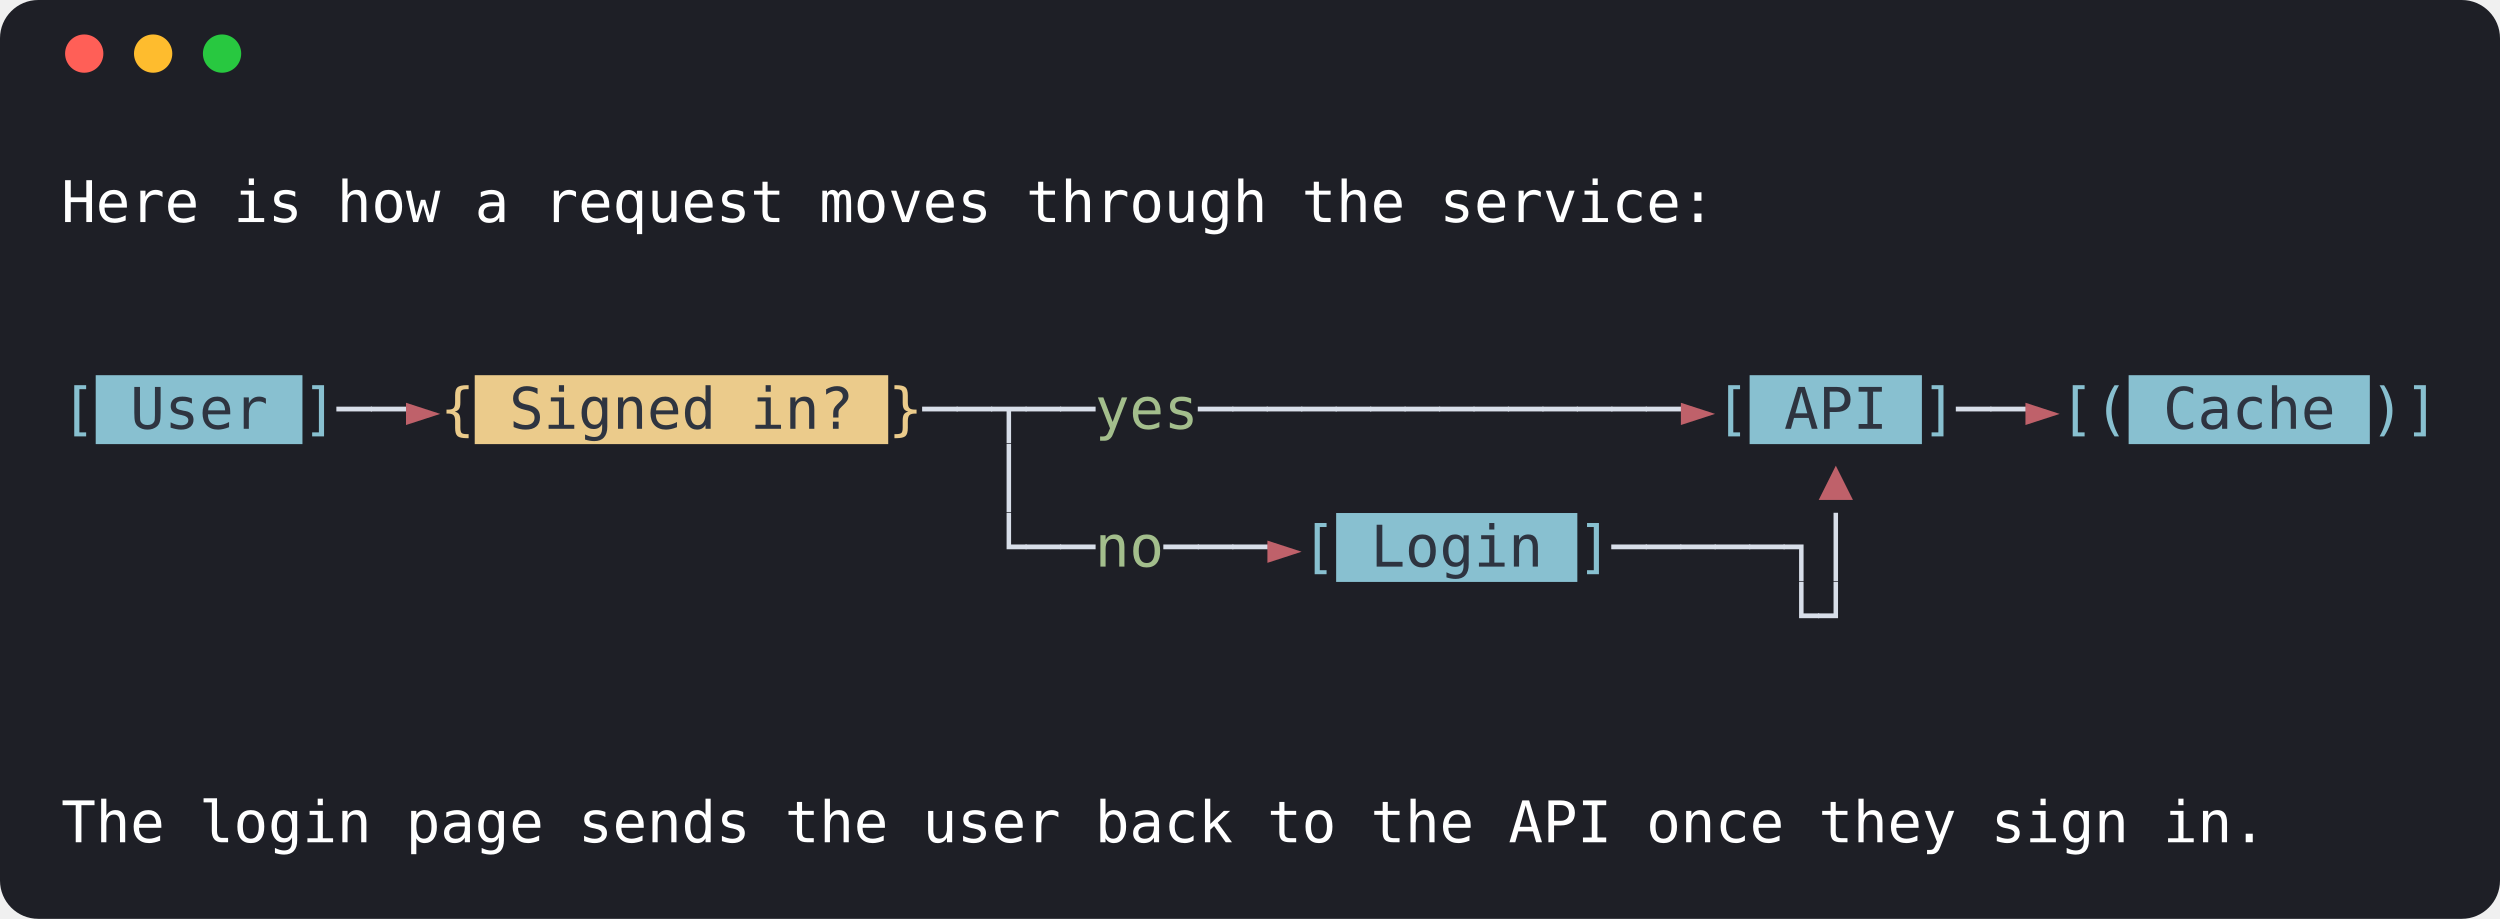
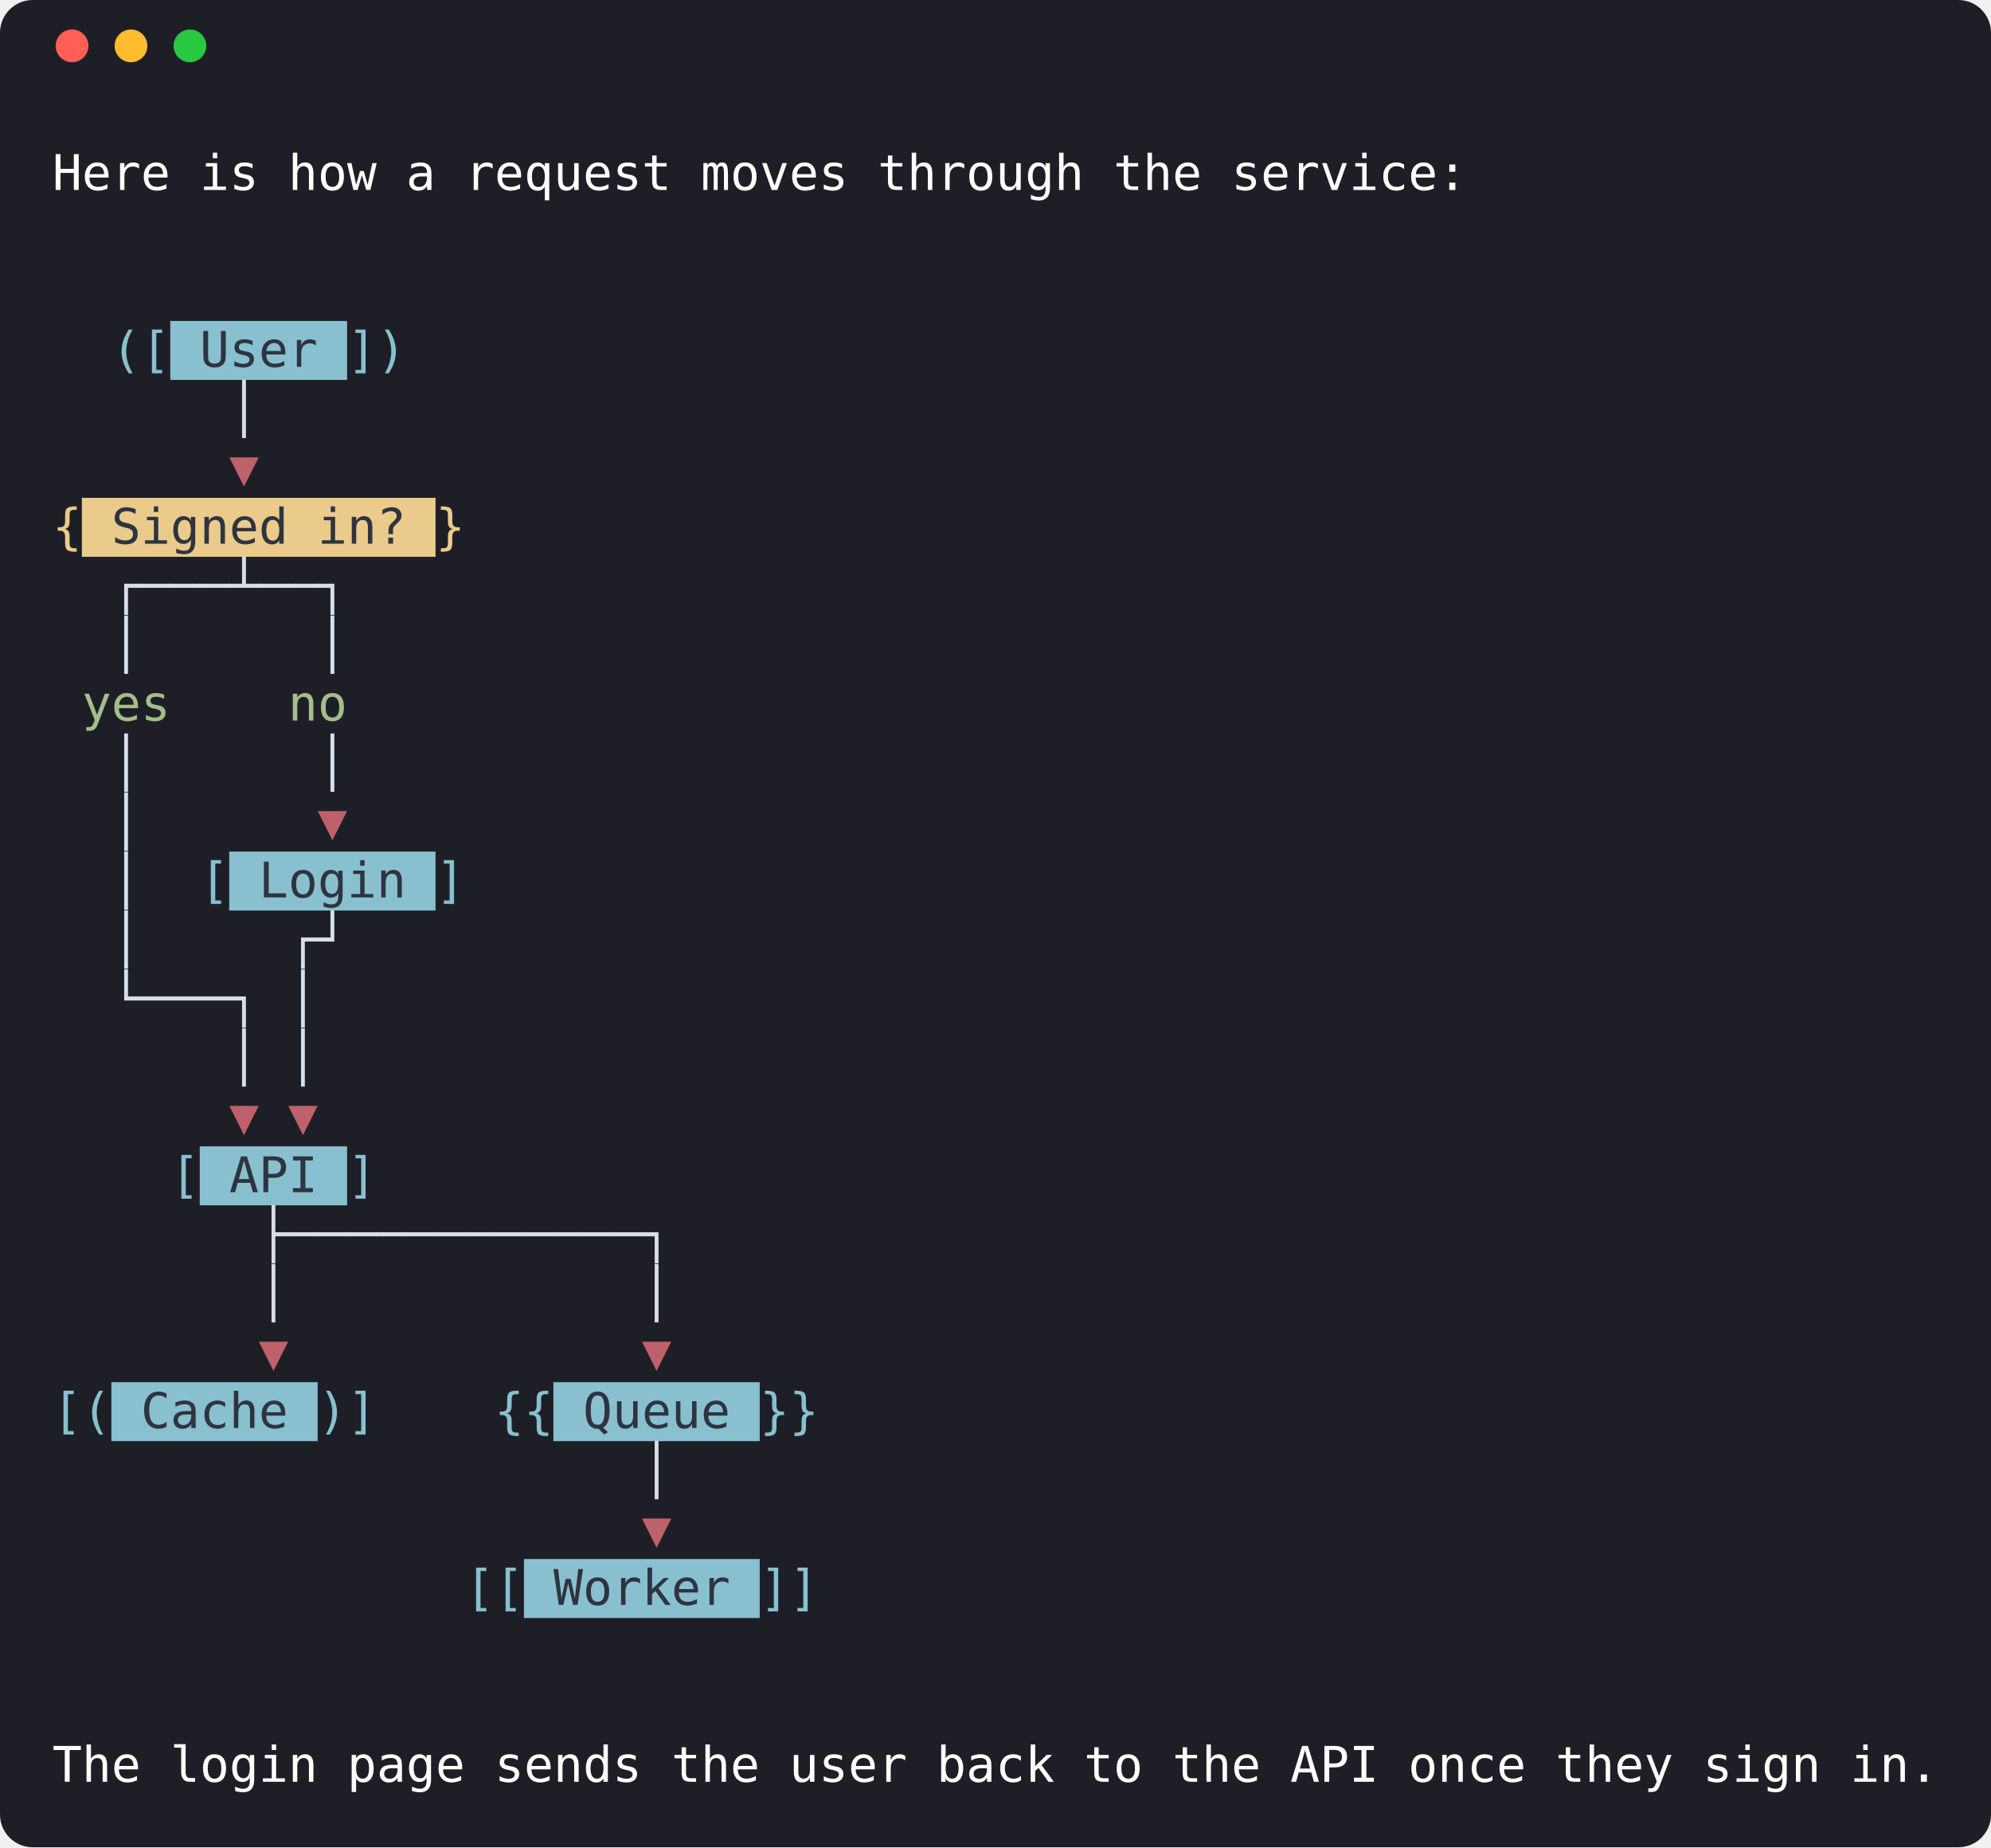
- <svg xmlns="http://www.w3.org/2000/svg" width="653" height="240" viewBox="0 0 653 240" role="img" aria-label="preview">
-   <rect width="653" height="240" rx="10" fill="#1e1f26" />
+ <svg xmlns="http://www.w3.org/2000/svg" width="608" height="564" viewBox="0 0 608 564" role="img" aria-label="preview">
+   <rect width="608" height="564" rx="10" fill="#1e1f26" />
  <circle cx="22" cy="14" r="5" fill="#ff5f57" />
  <circle cx="40" cy="14" r="5" fill="#febc2e" />
  <circle cx="58" cy="14" r="5" fill="#28c840" />
  <g transform="translate(16 44)" font-family="Menlo, Consolas, 'DejaVu Sans Mono', 'PingFang SC', 'Noto Sans Mono CJK SC', monospace" font-size="15">
-     <rect x="9" y="54" width="54" height="18" fill="#88C0D0" />
-     <rect x="108" y="54" width="108" height="18" fill="#EBCB8B" />
-     <rect x="441" y="54" width="45" height="18" fill="#88C0D0" />
-     <rect x="540" y="54" width="63" height="18" fill="#88C0D0" />
-     <rect x="333" y="90" width="63" height="18" fill="#88C0D0" />
+     <rect x="36" y="54" width="54" height="18" fill="#88C0D0" />
+     <rect x="9" y="108" width="108" height="18" fill="#EBCB8B" />
+     <rect x="54" y="216" width="63" height="18" fill="#88C0D0" />
+     <rect x="45" y="306" width="45" height="18" fill="#88C0D0" />
+     <rect x="18" y="378" width="63" height="18" fill="#88C0D0" />
+     <rect x="153" y="378" width="63" height="18" fill="#88C0D0" />
+     <rect x="144" y="432" width="72" height="18" fill="#88C0D0" />
    <text x="0" y="14" fill="#ffffff">H</text>
    <text x="9" y="14" fill="#ffffff">e</text>
    <text x="18" y="14" fill="#ffffff">r</text>
    <text x="27" y="14" fill="#ffffff">e</text>
    <text x="45" y="14" fill="#ffffff">i</text>
    <text x="54" y="14" fill="#ffffff">s</text>
    <text x="72" y="14" fill="#ffffff">h</text>
    <text x="81" y="14" fill="#ffffff">o</text>
    <text x="90" y="14" fill="#ffffff">w</text>
    <text x="108" y="14" fill="#ffffff">a</text>
    <text x="126" y="14" fill="#ffffff">r</text>
    <text x="135" y="14" fill="#ffffff">e</text>
    <text x="144" y="14" fill="#ffffff">q</text>
    <text x="153" y="14" fill="#ffffff">u</text>
    <text x="162" y="14" fill="#ffffff">e</text>
    <text x="171" y="14" fill="#ffffff">s</text>
    <text x="180" y="14" fill="#ffffff">t</text>
    <text x="198" y="14" fill="#ffffff">m</text>
    <text x="207" y="14" fill="#ffffff">o</text>
    <text x="216" y="14" fill="#ffffff">v</text>
    <text x="225" y="14" fill="#ffffff">e</text>
    <text x="234" y="14" fill="#ffffff">s</text>
    <text x="252" y="14" fill="#ffffff">t</text>
    <text x="261" y="14" fill="#ffffff">h</text>
    <text x="270" y="14" fill="#ffffff">r</text>
    <text x="279" y="14" fill="#ffffff">o</text>
    <text x="288" y="14" fill="#ffffff">u</text>
    <text x="297" y="14" fill="#ffffff">g</text>
    <text x="306" y="14" fill="#ffffff">h</text>
    <text x="324" y="14" fill="#ffffff">t</text>
    <text x="333" y="14" fill="#ffffff">h</text>
    <text x="342" y="14" fill="#ffffff">e</text>
    <text x="360" y="14" fill="#ffffff">s</text>
    <text x="369" y="14" fill="#ffffff">e</text>
    <text x="378" y="14" fill="#ffffff">r</text>
    <text x="387" y="14" fill="#ffffff">v</text>
    <text x="396" y="14" fill="#ffffff">i</text>
    <text x="405" y="14" fill="#ffffff">c</text>
    <text x="414" y="14" fill="#ffffff">e</text>
    <text x="423" y="14" fill="#ffffff">:</text>
-     <text x="0" y="68" fill="#88C0D0">[</text>
-     <text x="18" y="68" fill="#2E3440">U</text>
-     <text x="27" y="68" fill="#2E3440">s</text>
-     <text x="36" y="68" fill="#2E3440">e</text>
-     <text x="45" y="68" fill="#2E3440">r</text>
-     <text x="63" y="68" fill="#88C0D0">]</text>
-     <text x="72" y="68" fill="#D8DEE9">─</text>
-     <text x="81" y="68" fill="#D8DEE9">─</text>
-     <text x="90" y="68" fill="#BF616A">►</text>
-     <text x="99" y="68" fill="#EBCB8B">{</text>
-     <text x="117" y="68" fill="#2E3440">S</text>
-     <text x="126" y="68" fill="#2E3440">i</text>
-     <text x="135" y="68" fill="#2E3440">g</text>
-     <text x="144" y="68" fill="#2E3440">n</text>
-     <text x="153" y="68" fill="#2E3440">e</text>
-     <text x="162" y="68" fill="#2E3440">d</text>
-     <text x="180" y="68" fill="#2E3440">i</text>
-     <text x="189" y="68" fill="#2E3440">n</text>
-     <text x="198" y="68" fill="#2E3440">?</text>
-     <text x="216" y="68" fill="#EBCB8B">}</text>
-     <text x="225" y="68" fill="#D8DEE9">─</text>
-     <text x="234" y="68" fill="#D8DEE9">─</text>
-     <text x="243" y="68" fill="#D8DEE9">┬</text>
-     <text x="252" y="68" fill="#D8DEE9">─</text>
-     <text x="261" y="68" fill="#D8DEE9">─</text>
-     <text x="270" y="68" fill="#A3BE8C">y</text>
-     <text x="279" y="68" fill="#A3BE8C">e</text>
-     <text x="288" y="68" fill="#A3BE8C">s</text>
-     <text x="297" y="68" fill="#D8DEE9">─</text>
-     <text x="306" y="68" fill="#D8DEE9">─</text>
-     <text x="315" y="68" fill="#D8DEE9">─</text>
-     <text x="324" y="68" fill="#D8DEE9">─</text>
-     <text x="333" y="68" fill="#D8DEE9">─</text>
-     <text x="342" y="68" fill="#D8DEE9">─</text>
-     <text x="351" y="68" fill="#D8DEE9">─</text>
-     <text x="360" y="68" fill="#D8DEE9">─</text>
-     <text x="369" y="68" fill="#D8DEE9">─</text>
-     <text x="378" y="68" fill="#D8DEE9">─</text>
-     <text x="387" y="68" fill="#D8DEE9">─</text>
-     <text x="396" y="68" fill="#D8DEE9">─</text>
-     <text x="405" y="68" fill="#D8DEE9">─</text>
-     <text x="414" y="68" fill="#D8DEE9">─</text>
-     <text x="423" y="68" fill="#BF616A">►</text>
-     <text x="432" y="68" fill="#88C0D0">[</text>
-     <text x="450" y="68" fill="#2E3440">A</text>
-     <text x="459" y="68" fill="#2E3440">P</text>
-     <text x="468" y="68" fill="#2E3440">I</text>
-     <text x="486" y="68" fill="#88C0D0">]</text>
-     <text x="495" y="68" fill="#D8DEE9">─</text>
-     <text x="504" y="68" fill="#D8DEE9">─</text>
-     <text x="513" y="68" fill="#BF616A">►</text>
-     <text x="522" y="68" fill="#88C0D0">[</text>
-     <text x="531" y="68" fill="#88C0D0">(</text>
-     <text x="549" y="68" fill="#2E3440">C</text>
-     <text x="558" y="68" fill="#2E3440">a</text>
-     <text x="567" y="68" fill="#2E3440">c</text>
-     <text x="576" y="68" fill="#2E3440">h</text>
-     <text x="585" y="68" fill="#2E3440">e</text>
-     <text x="603" y="68" fill="#88C0D0">)</text>
-     <text x="612" y="68" fill="#88C0D0">]</text>
-     <text x="243" y="86" fill="#D8DEE9">│</text>
-     <text x="459" y="86" fill="#BF616A">▲</text>
-     <text x="243" y="104" fill="#D8DEE9">└</text>
-     <text x="252" y="104" fill="#D8DEE9">─</text>
-     <text x="261" y="104" fill="#D8DEE9">─</text>
-     <text x="270" y="104" fill="#A3BE8C">n</text>
-     <text x="279" y="104" fill="#A3BE8C">o</text>
-     <text x="288" y="104" fill="#D8DEE9">─</text>
-     <text x="297" y="104" fill="#D8DEE9">─</text>
-     <text x="306" y="104" fill="#D8DEE9">─</text>
-     <text x="315" y="104" fill="#BF616A">►</text>
-     <text x="324" y="104" fill="#88C0D0">[</text>
-     <text x="342" y="104" fill="#2E3440">L</text>
-     <text x="351" y="104" fill="#2E3440">o</text>
-     <text x="360" y="104" fill="#2E3440">g</text>
-     <text x="369" y="104" fill="#2E3440">i</text>
-     <text x="378" y="104" fill="#2E3440">n</text>
-     <text x="396" y="104" fill="#88C0D0">]</text>
-     <text x="405" y="104" fill="#D8DEE9">─</text>
-     <text x="414" y="104" fill="#D8DEE9">─</text>
-     <text x="423" y="104" fill="#D8DEE9">─</text>
-     <text x="432" y="104" fill="#D8DEE9">─</text>
-     <text x="441" y="104" fill="#D8DEE9">─</text>
-     <text x="450" y="104" fill="#D8DEE9">┐</text>
-     <text x="459" y="104" fill="#D8DEE9">│</text>
-     <text x="450" y="122" fill="#D8DEE9">└</text>
-     <text x="459" y="122" fill="#D8DEE9">┘</text>
-     <text x="0" y="176" fill="#ffffff">T</text>
-     <text x="9" y="176" fill="#ffffff">h</text>
-     <text x="18" y="176" fill="#ffffff">e</text>
-     <text x="36" y="176" fill="#ffffff">l</text>
-     <text x="45" y="176" fill="#ffffff">o</text>
-     <text x="54" y="176" fill="#ffffff">g</text>
-     <text x="63" y="176" fill="#ffffff">i</text>
-     <text x="72" y="176" fill="#ffffff">n</text>
-     <text x="90" y="176" fill="#ffffff">p</text>
-     <text x="99" y="176" fill="#ffffff">a</text>
-     <text x="108" y="176" fill="#ffffff">g</text>
-     <text x="117" y="176" fill="#ffffff">e</text>
-     <text x="135" y="176" fill="#ffffff">s</text>
-     <text x="144" y="176" fill="#ffffff">e</text>
-     <text x="153" y="176" fill="#ffffff">n</text>
-     <text x="162" y="176" fill="#ffffff">d</text>
-     <text x="171" y="176" fill="#ffffff">s</text>
-     <text x="189" y="176" fill="#ffffff">t</text>
-     <text x="198" y="176" fill="#ffffff">h</text>
-     <text x="207" y="176" fill="#ffffff">e</text>
-     <text x="225" y="176" fill="#ffffff">u</text>
-     <text x="234" y="176" fill="#ffffff">s</text>
-     <text x="243" y="176" fill="#ffffff">e</text>
-     <text x="252" y="176" fill="#ffffff">r</text>
-     <text x="270" y="176" fill="#ffffff">b</text>
-     <text x="279" y="176" fill="#ffffff">a</text>
-     <text x="288" y="176" fill="#ffffff">c</text>
-     <text x="297" y="176" fill="#ffffff">k</text>
-     <text x="315" y="176" fill="#ffffff">t</text>
-     <text x="324" y="176" fill="#ffffff">o</text>
-     <text x="342" y="176" fill="#ffffff">t</text>
-     <text x="351" y="176" fill="#ffffff">h</text>
-     <text x="360" y="176" fill="#ffffff">e</text>
-     <text x="378" y="176" fill="#ffffff">A</text>
-     <text x="387" y="176" fill="#ffffff">P</text>
-     <text x="396" y="176" fill="#ffffff">I</text>
-     <text x="414" y="176" fill="#ffffff">o</text>
-     <text x="423" y="176" fill="#ffffff">n</text>
-     <text x="432" y="176" fill="#ffffff">c</text>
-     <text x="441" y="176" fill="#ffffff">e</text>
-     <text x="459" y="176" fill="#ffffff">t</text>
-     <text x="468" y="176" fill="#ffffff">h</text>
-     <text x="477" y="176" fill="#ffffff">e</text>
-     <text x="486" y="176" fill="#ffffff">y</text>
-     <text x="504" y="176" fill="#ffffff">s</text>
-     <text x="513" y="176" fill="#ffffff">i</text>
-     <text x="522" y="176" fill="#ffffff">g</text>
-     <text x="531" y="176" fill="#ffffff">n</text>
-     <text x="549" y="176" fill="#ffffff">i</text>
-     <text x="558" y="176" fill="#ffffff">n</text>
-     <text x="567" y="176" fill="#ffffff">.</text>
+     <text x="18" y="68" fill="#88C0D0">(</text>
+     <text x="27" y="68" fill="#88C0D0">[</text>
+     <text x="45" y="68" fill="#2E3440">U</text>
+     <text x="54" y="68" fill="#2E3440">s</text>
+     <text x="63" y="68" fill="#2E3440">e</text>
+     <text x="72" y="68" fill="#2E3440">r</text>
+     <text x="90" y="68" fill="#88C0D0">]</text>
+     <text x="99" y="68" fill="#88C0D0">)</text>
+     <text x="54" y="86" fill="#D8DEE9">│</text>
+     <text x="54" y="104" fill="#BF616A">▼</text>
+     <text x="0" y="122" fill="#EBCB8B">{</text>
+     <text x="18" y="122" fill="#2E3440">S</text>
+     <text x="27" y="122" fill="#2E3440">i</text>
+     <text x="36" y="122" fill="#2E3440">g</text>
+     <text x="45" y="122" fill="#2E3440">n</text>
+     <text x="54" y="122" fill="#2E3440">e</text>
+     <text x="63" y="122" fill="#2E3440">d</text>
+     <text x="81" y="122" fill="#2E3440">i</text>
+     <text x="90" y="122" fill="#2E3440">n</text>
+     <text x="99" y="122" fill="#2E3440">?</text>
+     <text x="117" y="122" fill="#EBCB8B">}</text>
+     <text x="18" y="140" fill="#D8DEE9">┌</text>
+     <text x="27" y="140" fill="#D8DEE9">─</text>
+     <text x="36" y="140" fill="#D8DEE9">─</text>
+     <text x="45" y="140" fill="#D8DEE9">─</text>
+     <text x="54" y="140" fill="#D8DEE9">┴</text>
+     <text x="63" y="140" fill="#D8DEE9">─</text>
+     <text x="72" y="140" fill="#D8DEE9">─</text>
+     <text x="81" y="140" fill="#D8DEE9">┐</text>
+     <text x="18" y="158" fill="#D8DEE9">│</text>
+     <text x="81" y="158" fill="#D8DEE9">│</text>
+     <text x="9" y="176" fill="#A3BE8C">y</text>
+     <text x="18" y="176" fill="#A3BE8C">e</text>
+     <text x="27" y="176" fill="#A3BE8C">s</text>
+     <text x="72" y="176" fill="#A3BE8C">n</text>
+     <text x="81" y="176" fill="#A3BE8C">o</text>
+     <text x="18" y="194" fill="#D8DEE9">│</text>
+     <text x="81" y="194" fill="#D8DEE9">│</text>
+     <text x="18" y="212" fill="#D8DEE9">│</text>
+     <text x="81" y="212" fill="#BF616A">▼</text>
+     <text x="18" y="230" fill="#D8DEE9">│</text>
+     <text x="45" y="230" fill="#88C0D0">[</text>
+     <text x="63" y="230" fill="#2E3440">L</text>
+     <text x="72" y="230" fill="#2E3440">o</text>
+     <text x="81" y="230" fill="#2E3440">g</text>
+     <text x="90" y="230" fill="#2E3440">i</text>
+     <text x="99" y="230" fill="#2E3440">n</text>
+     <text x="117" y="230" fill="#88C0D0">]</text>
+     <text x="18" y="248" fill="#D8DEE9">│</text>
+     <text x="72" y="248" fill="#D8DEE9">┌</text>
+     <text x="81" y="248" fill="#D8DEE9">┘</text>
+     <text x="18" y="266" fill="#D8DEE9">└</text>
+     <text x="27" y="266" fill="#D8DEE9">─</text>
+     <text x="36" y="266" fill="#D8DEE9">─</text>
+     <text x="45" y="266" fill="#D8DEE9">─</text>
+     <text x="54" y="266" fill="#D8DEE9">┐</text>
+     <text x="72" y="266" fill="#D8DEE9">│</text>
+     <text x="54" y="284" fill="#D8DEE9">│</text>
+     <text x="72" y="284" fill="#D8DEE9">│</text>
+     <text x="54" y="302" fill="#BF616A">▼</text>
+     <text x="72" y="302" fill="#BF616A">▼</text>
+     <text x="36" y="320" fill="#88C0D0">[</text>
+     <text x="54" y="320" fill="#2E3440">A</text>
+     <text x="63" y="320" fill="#2E3440">P</text>
+     <text x="72" y="320" fill="#2E3440">I</text>
+     <text x="90" y="320" fill="#88C0D0">]</text>
+     <text x="63" y="338" fill="#D8DEE9">├</text>
+     <text x="72" y="338" fill="#D8DEE9">─</text>
+     <text x="81" y="338" fill="#D8DEE9">─</text>
+     <text x="90" y="338" fill="#D8DEE9">─</text>
+     <text x="99" y="338" fill="#D8DEE9">─</text>
+     <text x="108" y="338" fill="#D8DEE9">─</text>
+     <text x="117" y="338" fill="#D8DEE9">─</text>
+     <text x="126" y="338" fill="#D8DEE9">─</text>
+     <text x="135" y="338" fill="#D8DEE9">─</text>
+     <text x="144" y="338" fill="#D8DEE9">─</text>
+     <text x="153" y="338" fill="#D8DEE9">─</text>
+     <text x="162" y="338" fill="#D8DEE9">─</text>
+     <text x="171" y="338" fill="#D8DEE9">─</text>
+     <text x="180" y="338" fill="#D8DEE9">┐</text>
+     <text x="63" y="356" fill="#D8DEE9">│</text>
+     <text x="180" y="356" fill="#D8DEE9">│</text>
+     <text x="63" y="374" fill="#BF616A">▼</text>
+     <text x="180" y="374" fill="#BF616A">▼</text>
+     <text x="0" y="392" fill="#88C0D0">[</text>
+     <text x="9" y="392" fill="#88C0D0">(</text>
+     <text x="27" y="392" fill="#2E3440">C</text>
+     <text x="36" y="392" fill="#2E3440">a</text>
+     <text x="45" y="392" fill="#2E3440">c</text>
+     <text x="54" y="392" fill="#2E3440">h</text>
+     <text x="63" y="392" fill="#2E3440">e</text>
+     <text x="81" y="392" fill="#88C0D0">)</text>
+     <text x="90" y="392" fill="#88C0D0">]</text>
+     <text x="135" y="392" fill="#88C0D0">{</text>
+     <text x="144" y="392" fill="#88C0D0">{</text>
+     <text x="162" y="392" fill="#2E3440">Q</text>
+     <text x="171" y="392" fill="#2E3440">u</text>
+     <text x="180" y="392" fill="#2E3440">e</text>
+     <text x="189" y="392" fill="#2E3440">u</text>
+     <text x="198" y="392" fill="#2E3440">e</text>
+     <text x="216" y="392" fill="#88C0D0">}</text>
+     <text x="225" y="392" fill="#88C0D0">}</text>
+     <text x="180" y="410" fill="#D8DEE9">│</text>
+     <text x="180" y="428" fill="#BF616A">▼</text>
+     <text x="126" y="446" fill="#88C0D0">[</text>
+     <text x="135" y="446" fill="#88C0D0">[</text>
+     <text x="153" y="446" fill="#2E3440">W</text>
+     <text x="162" y="446" fill="#2E3440">o</text>
+     <text x="171" y="446" fill="#2E3440">r</text>
+     <text x="180" y="446" fill="#2E3440">k</text>
+     <text x="189" y="446" fill="#2E3440">e</text>
+     <text x="198" y="446" fill="#2E3440">r</text>
+     <text x="216" y="446" fill="#88C0D0">]</text>
+     <text x="225" y="446" fill="#88C0D0">]</text>
+     <text x="0" y="500" fill="#ffffff">T</text>
+     <text x="9" y="500" fill="#ffffff">h</text>
+     <text x="18" y="500" fill="#ffffff">e</text>
+     <text x="36" y="500" fill="#ffffff">l</text>
+     <text x="45" y="500" fill="#ffffff">o</text>
+     <text x="54" y="500" fill="#ffffff">g</text>
+     <text x="63" y="500" fill="#ffffff">i</text>
+     <text x="72" y="500" fill="#ffffff">n</text>
+     <text x="90" y="500" fill="#ffffff">p</text>
+     <text x="99" y="500" fill="#ffffff">a</text>
+     <text x="108" y="500" fill="#ffffff">g</text>
+     <text x="117" y="500" fill="#ffffff">e</text>
+     <text x="135" y="500" fill="#ffffff">s</text>
+     <text x="144" y="500" fill="#ffffff">e</text>
+     <text x="153" y="500" fill="#ffffff">n</text>
+     <text x="162" y="500" fill="#ffffff">d</text>
+     <text x="171" y="500" fill="#ffffff">s</text>
+     <text x="189" y="500" fill="#ffffff">t</text>
+     <text x="198" y="500" fill="#ffffff">h</text>
+     <text x="207" y="500" fill="#ffffff">e</text>
+     <text x="225" y="500" fill="#ffffff">u</text>
+     <text x="234" y="500" fill="#ffffff">s</text>
+     <text x="243" y="500" fill="#ffffff">e</text>
+     <text x="252" y="500" fill="#ffffff">r</text>
+     <text x="270" y="500" fill="#ffffff">b</text>
+     <text x="279" y="500" fill="#ffffff">a</text>
+     <text x="288" y="500" fill="#ffffff">c</text>
+     <text x="297" y="500" fill="#ffffff">k</text>
+     <text x="315" y="500" fill="#ffffff">t</text>
+     <text x="324" y="500" fill="#ffffff">o</text>
+     <text x="342" y="500" fill="#ffffff">t</text>
+     <text x="351" y="500" fill="#ffffff">h</text>
+     <text x="360" y="500" fill="#ffffff">e</text>
+     <text x="378" y="500" fill="#ffffff">A</text>
+     <text x="387" y="500" fill="#ffffff">P</text>
+     <text x="396" y="500" fill="#ffffff">I</text>
+     <text x="414" y="500" fill="#ffffff">o</text>
+     <text x="423" y="500" fill="#ffffff">n</text>
+     <text x="432" y="500" fill="#ffffff">c</text>
+     <text x="441" y="500" fill="#ffffff">e</text>
+     <text x="459" y="500" fill="#ffffff">t</text>
+     <text x="468" y="500" fill="#ffffff">h</text>
+     <text x="477" y="500" fill="#ffffff">e</text>
+     <text x="486" y="500" fill="#ffffff">y</text>
+     <text x="504" y="500" fill="#ffffff">s</text>
+     <text x="513" y="500" fill="#ffffff">i</text>
+     <text x="522" y="500" fill="#ffffff">g</text>
+     <text x="531" y="500" fill="#ffffff">n</text>
+     <text x="549" y="500" fill="#ffffff">i</text>
+     <text x="558" y="500" fill="#ffffff">n</text>
+     <text x="567" y="500" fill="#ffffff">.</text>
  </g>
</svg>
